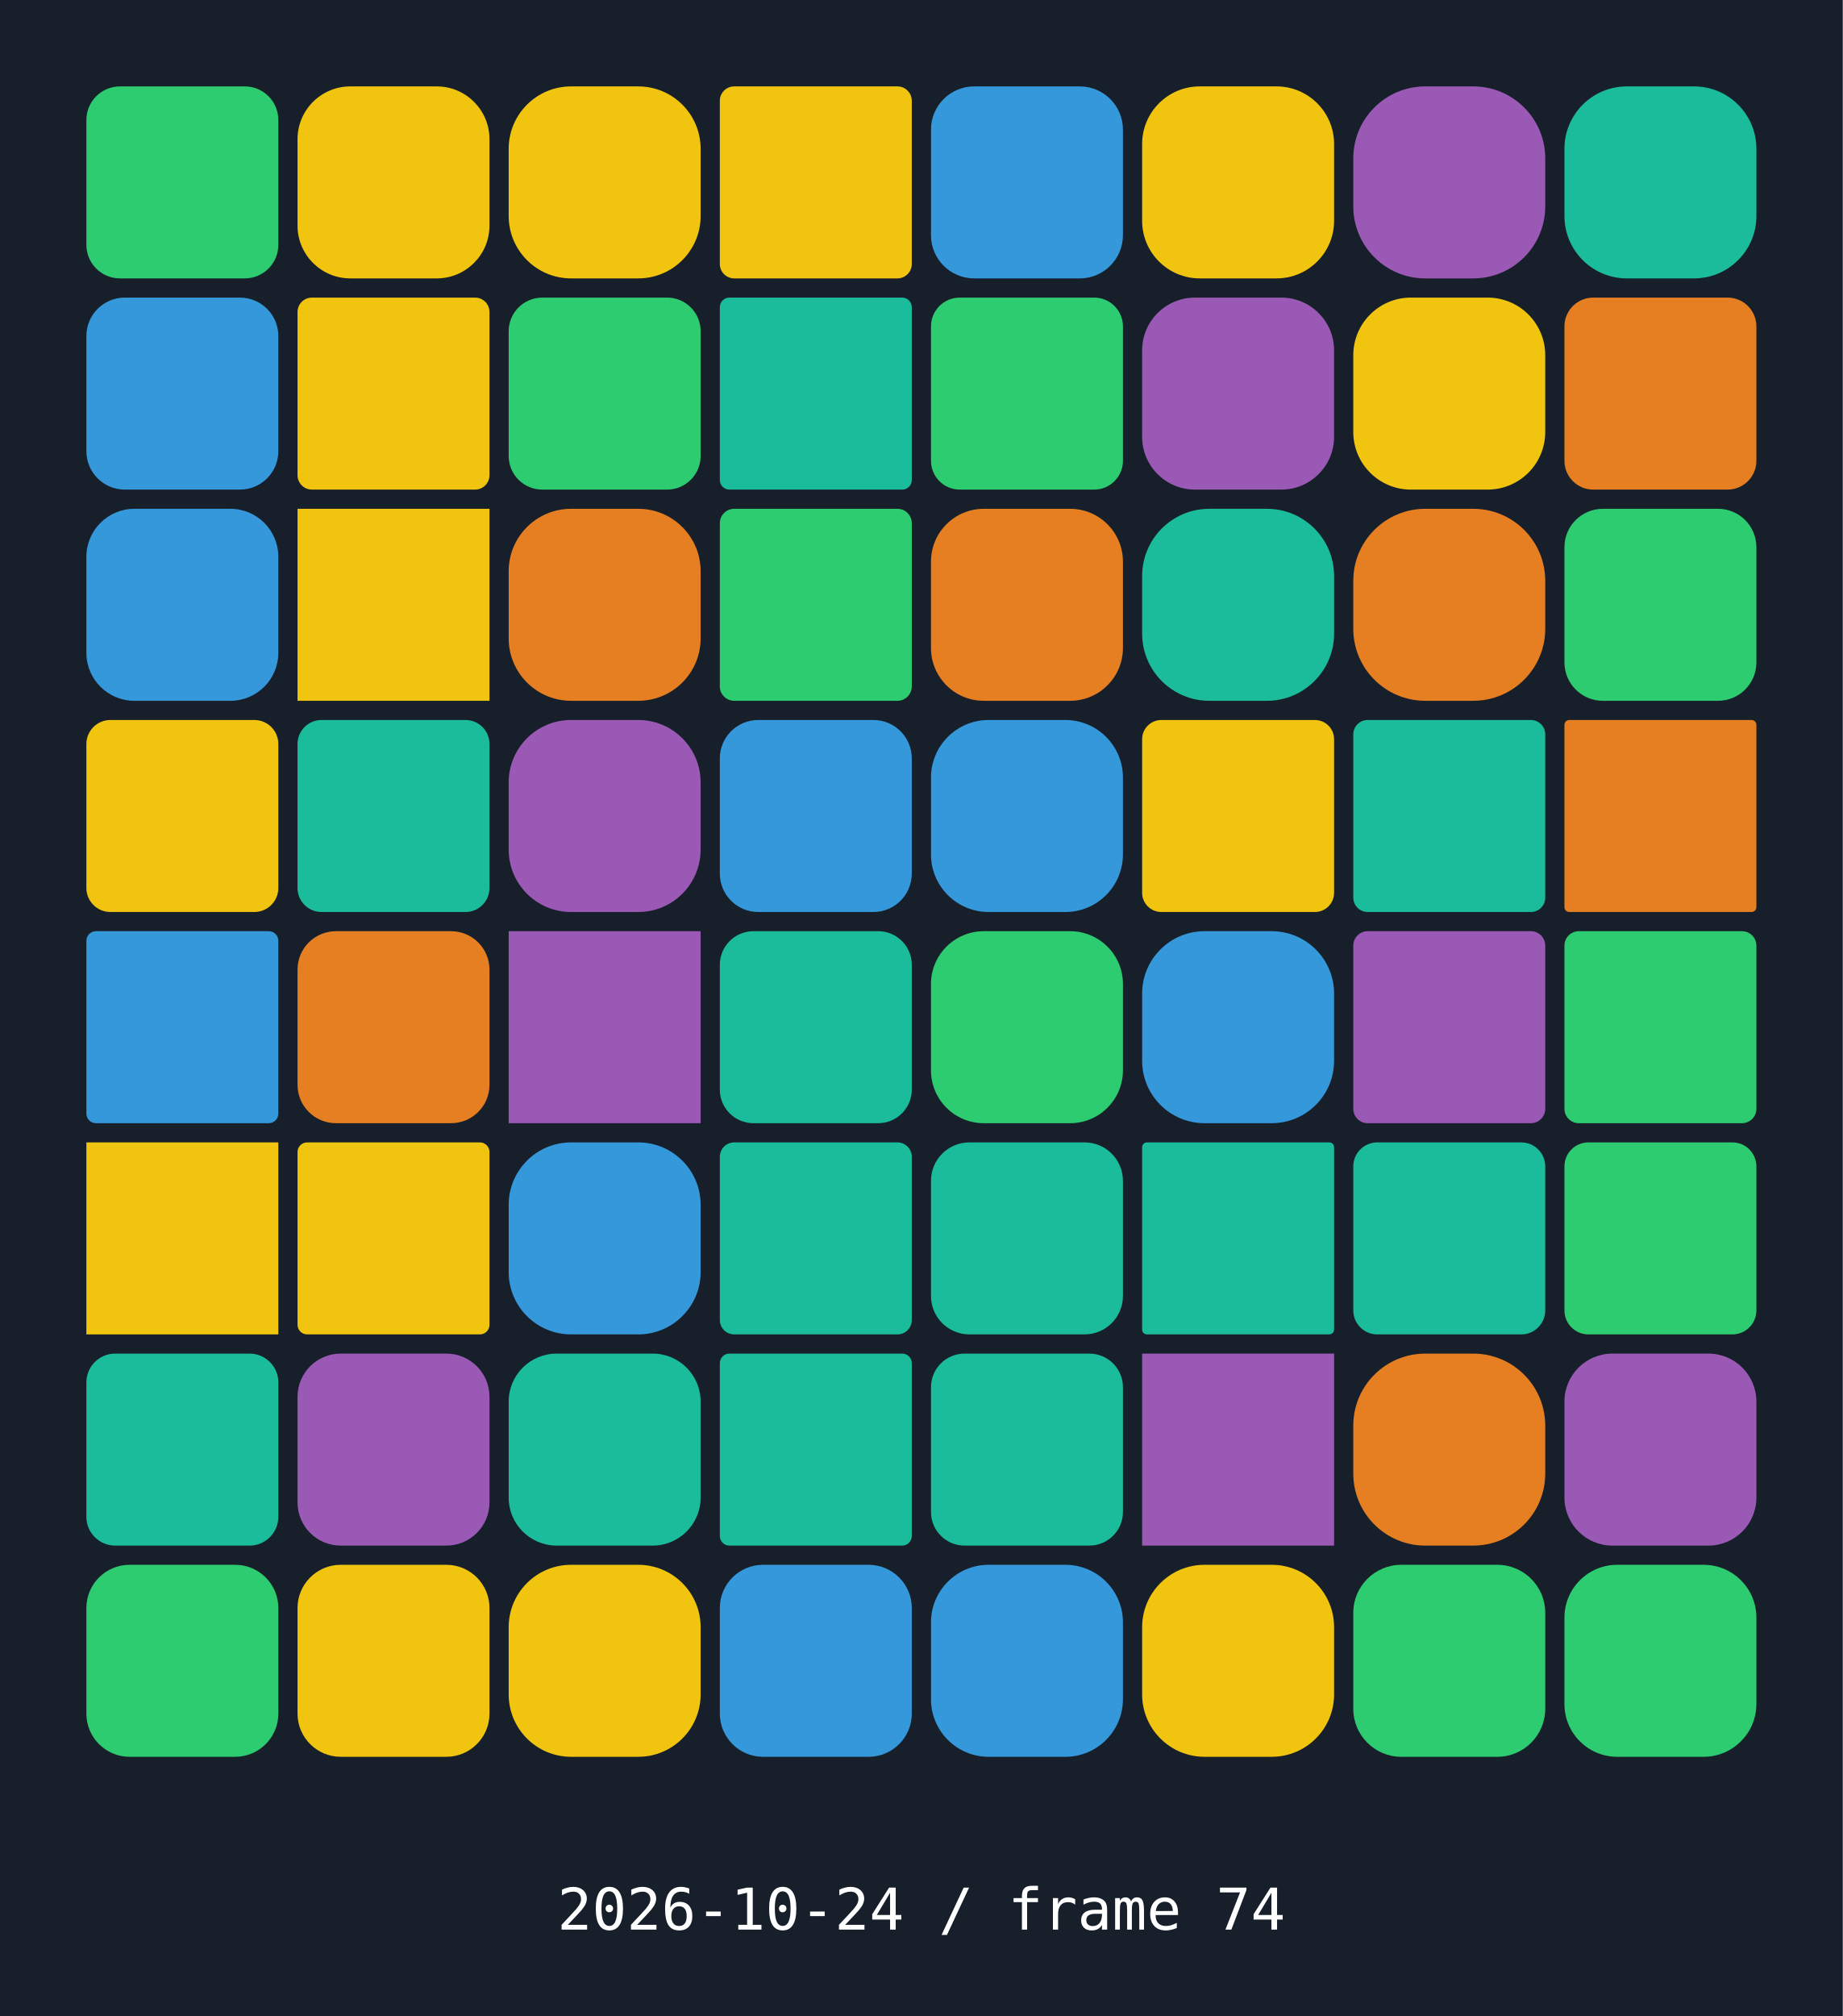
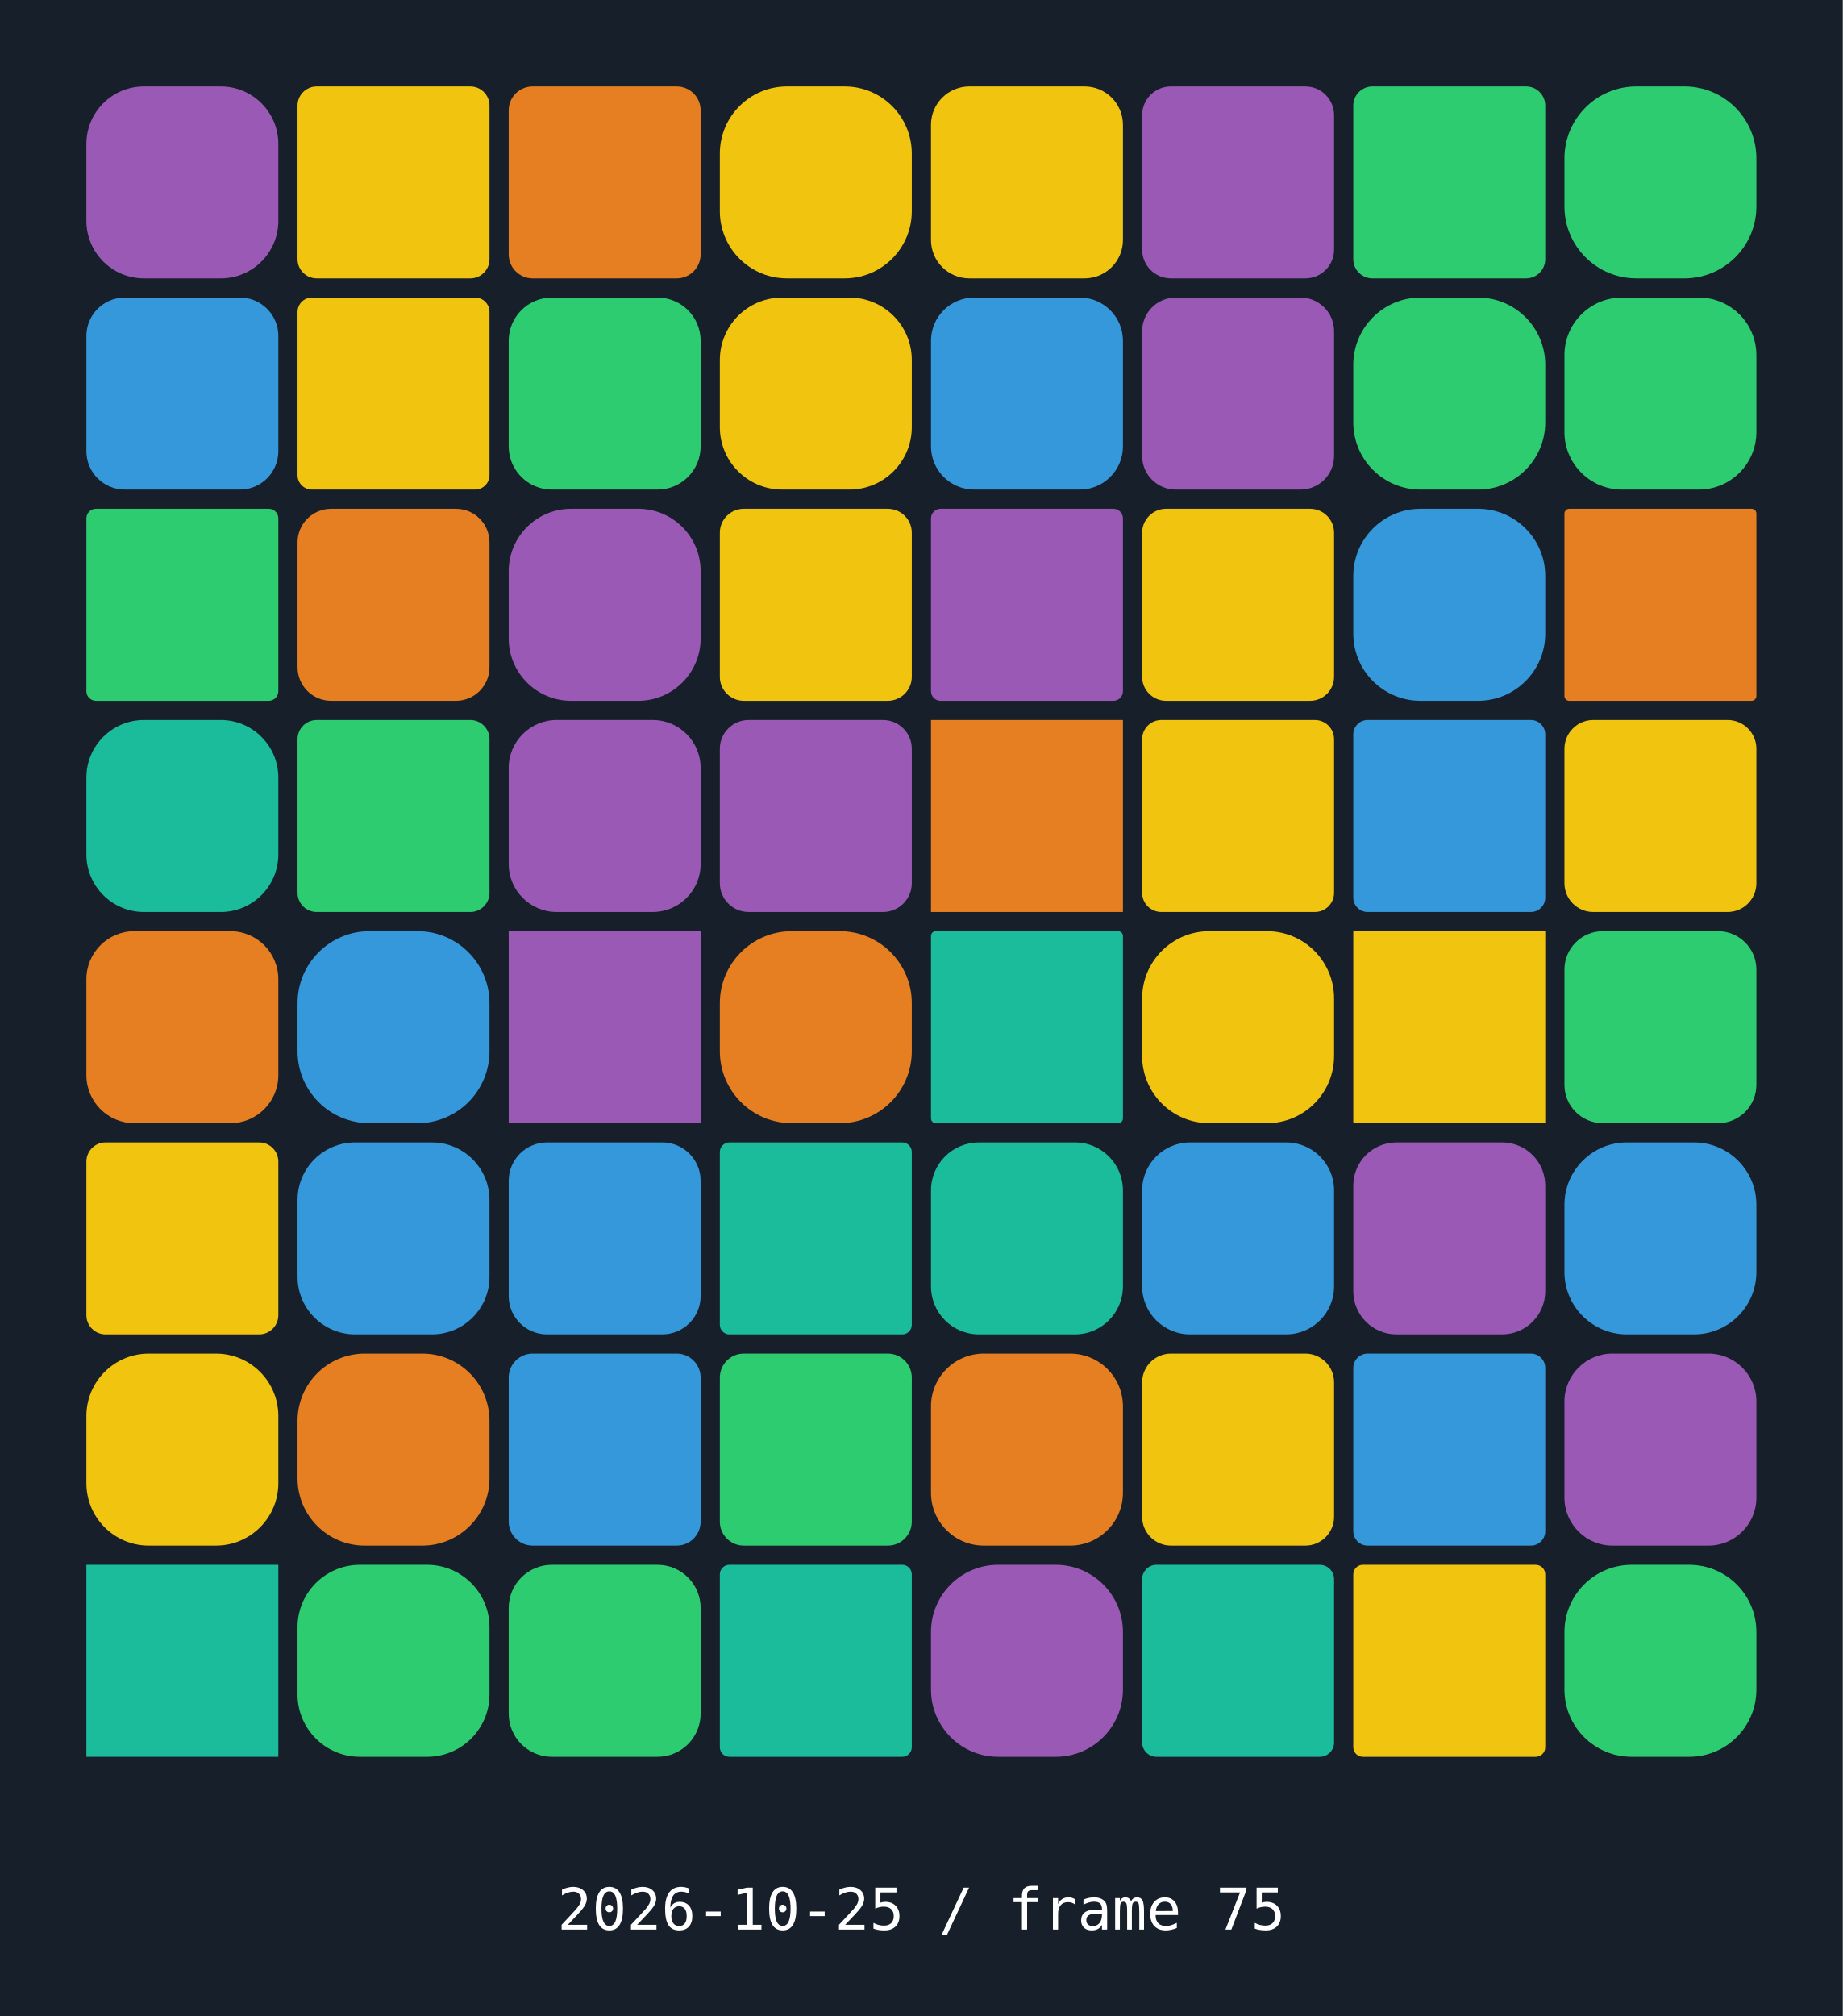
<svg xmlns="http://www.w3.org/2000/svg" width="384" height="420" viewBox="0 0 384 420">
  <rect width="384" height="420" fill="#17202a" />
-   <rect x="18" y="18" width="40" height="40" rx="7" fill="#2ecc71" />
-   <rect x="62" y="18" width="40" height="40" rx="11" fill="#f1c40f" />
-   <rect x="106" y="18" width="40" height="40" rx="13" fill="#f1c40f" />
-   <rect x="150" y="18" width="40" height="40" rx="3" fill="#f1c40f" />
-   <rect x="194" y="18" width="40" height="40" rx="9" fill="#3498db" />
-   <rect x="238" y="18" width="40" height="40" rx="12" fill="#f1c40f" />
-   <rect x="282" y="18" width="40" height="40" rx="15" fill="#9b59b6" />
-   <rect x="326" y="18" width="40" height="40" rx="13" fill="#1abc9c" />
+   <rect x="18" y="18" width="40" height="40" rx="12" fill="#9b59b6" />
+   <rect x="62" y="18" width="40" height="40" rx="4" fill="#f1c40f" />
+   <rect x="106" y="18" width="40" height="40" rx="5" fill="#e67e22" />
+   <rect x="150" y="18" width="40" height="40" rx="14" fill="#f1c40f" />
+   <rect x="194" y="18" width="40" height="40" rx="8" fill="#f1c40f" />
+   <rect x="238" y="18" width="40" height="40" rx="6" fill="#9b59b6" />
+   <rect x="282" y="18" width="40" height="40" rx="4" fill="#2ecc71" />
+   <rect x="326" y="18" width="40" height="40" rx="15" fill="#2ecc71" />
  <rect x="18" y="62" width="40" height="40" rx="8" fill="#3498db" />
  <rect x="62" y="62" width="40" height="40" rx="3" fill="#f1c40f" />
-   <rect x="106" y="62" width="40" height="40" rx="7" fill="#2ecc71" />
-   <rect x="150" y="62" width="40" height="40" rx="2" fill="#1abc9c" />
-   <rect x="194" y="62" width="40" height="40" rx="6" fill="#2ecc71" />
-   <rect x="238" y="62" width="40" height="40" rx="11" fill="#9b59b6" />
-   <rect x="282" y="62" width="40" height="40" rx="12" fill="#f1c40f" />
-   <rect x="326" y="62" width="40" height="40" rx="6" fill="#e67e22" />
-   <rect x="18" y="106" width="40" height="40" rx="10" fill="#3498db" />
-   <rect x="62" y="106" width="40" height="40" rx="0" fill="#f1c40f" />
-   <rect x="106" y="106" width="40" height="40" rx="13" fill="#e67e22" />
-   <rect x="150" y="106" width="40" height="40" rx="3" fill="#2ecc71" />
-   <rect x="194" y="106" width="40" height="40" rx="11" fill="#e67e22" />
-   <rect x="238" y="106" width="40" height="40" rx="14" fill="#1abc9c" />
-   <rect x="282" y="106" width="40" height="40" rx="15" fill="#e67e22" />
-   <rect x="326" y="106" width="40" height="40" rx="8" fill="#2ecc71" />
-   <rect x="18" y="150" width="40" height="40" rx="5" fill="#f1c40f" />
-   <rect x="62" y="150" width="40" height="40" rx="5" fill="#1abc9c" />
-   <rect x="106" y="150" width="40" height="40" rx="13" fill="#9b59b6" />
-   <rect x="150" y="150" width="40" height="40" rx="8" fill="#3498db" />
-   <rect x="194" y="150" width="40" height="40" rx="12" fill="#3498db" />
+   <rect x="106" y="62" width="40" height="40" rx="9" fill="#2ecc71" />
+   <rect x="150" y="62" width="40" height="40" rx="13" fill="#f1c40f" />
+   <rect x="194" y="62" width="40" height="40" rx="9" fill="#3498db" />
+   <rect x="238" y="62" width="40" height="40" rx="7" fill="#9b59b6" />
+   <rect x="282" y="62" width="40" height="40" rx="14" fill="#2ecc71" />
+   <rect x="326" y="62" width="40" height="40" rx="12" fill="#2ecc71" />
+   <rect x="18" y="106" width="40" height="40" rx="2" fill="#2ecc71" />
+   <rect x="62" y="106" width="40" height="40" rx="7" fill="#e67e22" />
+   <rect x="106" y="106" width="40" height="40" rx="13" fill="#9b59b6" />
+   <rect x="150" y="106" width="40" height="40" rx="5" fill="#f1c40f" />
+   <rect x="194" y="106" width="40" height="40" rx="2" fill="#9b59b6" />
+   <rect x="238" y="106" width="40" height="40" rx="5" fill="#f1c40f" />
+   <rect x="282" y="106" width="40" height="40" rx="14" fill="#3498db" />
+   <rect x="326" y="106" width="40" height="40" rx="1" fill="#e67e22" />
+   <rect x="18" y="150" width="40" height="40" rx="12" fill="#1abc9c" />
+   <rect x="62" y="150" width="40" height="40" rx="4" fill="#2ecc71" />
+   <rect x="106" y="150" width="40" height="40" rx="10" fill="#9b59b6" />
+   <rect x="150" y="150" width="40" height="40" rx="6" fill="#9b59b6" />
+   <rect x="194" y="150" width="40" height="40" rx="0" fill="#e67e22" />
  <rect x="238" y="150" width="40" height="40" rx="4" fill="#f1c40f" />
-   <rect x="282" y="150" width="40" height="40" rx="3" fill="#1abc9c" />
-   <rect x="326" y="150" width="40" height="40" rx="1" fill="#e67e22" />
-   <rect x="18" y="194" width="40" height="40" rx="2" fill="#3498db" />
-   <rect x="62" y="194" width="40" height="40" rx="8" fill="#e67e22" />
+   <rect x="282" y="150" width="40" height="40" rx="3" fill="#3498db" />
+   <rect x="326" y="150" width="40" height="40" rx="6" fill="#f1c40f" />
+   <rect x="18" y="194" width="40" height="40" rx="10" fill="#e67e22" />
+   <rect x="62" y="194" width="40" height="40" rx="15" fill="#3498db" />
  <rect x="106" y="194" width="40" height="40" rx="0" fill="#9b59b6" />
-   <rect x="150" y="194" width="40" height="40" rx="7" fill="#1abc9c" />
-   <rect x="194" y="194" width="40" height="40" rx="11" fill="#2ecc71" />
-   <rect x="238" y="194" width="40" height="40" rx="13" fill="#3498db" />
-   <rect x="282" y="194" width="40" height="40" rx="3" fill="#9b59b6" />
-   <rect x="326" y="194" width="40" height="40" rx="3" fill="#2ecc71" />
-   <rect x="18" y="238" width="40" height="40" rx="0" fill="#f1c40f" />
-   <rect x="62" y="238" width="40" height="40" rx="2" fill="#f1c40f" />
-   <rect x="106" y="238" width="40" height="40" rx="13" fill="#3498db" />
-   <rect x="150" y="238" width="40" height="40" rx="3" fill="#1abc9c" />
-   <rect x="194" y="238" width="40" height="40" rx="8" fill="#1abc9c" />
-   <rect x="238" y="238" width="40" height="40" rx="1" fill="#1abc9c" />
-   <rect x="282" y="238" width="40" height="40" rx="5" fill="#1abc9c" />
-   <rect x="326" y="238" width="40" height="40" rx="5" fill="#2ecc71" />
-   <rect x="18" y="282" width="40" height="40" rx="6" fill="#1abc9c" />
-   <rect x="62" y="282" width="40" height="40" rx="9" fill="#9b59b6" />
-   <rect x="106" y="282" width="40" height="40" rx="10" fill="#1abc9c" />
-   <rect x="150" y="282" width="40" height="40" rx="2" fill="#1abc9c" />
-   <rect x="194" y="282" width="40" height="40" rx="7" fill="#1abc9c" />
-   <rect x="238" y="282" width="40" height="40" rx="0" fill="#9b59b6" />
-   <rect x="282" y="282" width="40" height="40" rx="15" fill="#e67e22" />
+   <rect x="150" y="194" width="40" height="40" rx="15" fill="#e67e22" />
+   <rect x="194" y="194" width="40" height="40" rx="1" fill="#1abc9c" />
+   <rect x="238" y="194" width="40" height="40" rx="14" fill="#f1c40f" />
+   <rect x="282" y="194" width="40" height="40" rx="0" fill="#f1c40f" />
+   <rect x="326" y="194" width="40" height="40" rx="8" fill="#2ecc71" />
+   <rect x="18" y="238" width="40" height="40" rx="4" fill="#f1c40f" />
+   <rect x="62" y="238" width="40" height="40" rx="12" fill="#3498db" />
+   <rect x="106" y="238" width="40" height="40" rx="8" fill="#3498db" />
+   <rect x="150" y="238" width="40" height="40" rx="2" fill="#1abc9c" />
+   <rect x="194" y="238" width="40" height="40" rx="10" fill="#1abc9c" />
+   <rect x="238" y="238" width="40" height="40" rx="10" fill="#3498db" />
+   <rect x="282" y="238" width="40" height="40" rx="9" fill="#9b59b6" />
+   <rect x="326" y="238" width="40" height="40" rx="13" fill="#3498db" />
+   <rect x="18" y="282" width="40" height="40" rx="13" fill="#f1c40f" />
+   <rect x="62" y="282" width="40" height="40" rx="14" fill="#e67e22" />
+   <rect x="106" y="282" width="40" height="40" rx="5" fill="#3498db" />
+   <rect x="150" y="282" width="40" height="40" rx="5" fill="#2ecc71" />
+   <rect x="194" y="282" width="40" height="40" rx="11" fill="#e67e22" />
+   <rect x="238" y="282" width="40" height="40" rx="6" fill="#f1c40f" />
+   <rect x="282" y="282" width="40" height="40" rx="3" fill="#3498db" />
  <rect x="326" y="282" width="40" height="40" rx="10" fill="#9b59b6" />
-   <rect x="18" y="326" width="40" height="40" rx="9" fill="#2ecc71" />
-   <rect x="62" y="326" width="40" height="40" rx="9" fill="#f1c40f" />
-   <rect x="106" y="326" width="40" height="40" rx="13" fill="#f1c40f" />
-   <rect x="150" y="326" width="40" height="40" rx="9" fill="#3498db" />
-   <rect x="194" y="326" width="40" height="40" rx="12" fill="#3498db" />
-   <rect x="238" y="326" width="40" height="40" rx="13" fill="#f1c40f" />
-   <rect x="282" y="326" width="40" height="40" rx="10" fill="#2ecc71" />
-   <rect x="326" y="326" width="40" height="40" rx="11" fill="#2ecc71" />
-   <text x="192" y="402" text-anchor="middle" fill="#ffffff" font-family="monospace">2026-10-24 / frame 74</text>
+   <rect x="18" y="326" width="40" height="40" rx="0" fill="#1abc9c" />
+   <rect x="62" y="326" width="40" height="40" rx="13" fill="#2ecc71" />
+   <rect x="106" y="326" width="40" height="40" rx="9" fill="#2ecc71" />
+   <rect x="150" y="326" width="40" height="40" rx="2" fill="#1abc9c" />
+   <rect x="194" y="326" width="40" height="40" rx="14" fill="#9b59b6" />
+   <rect x="238" y="326" width="40" height="40" rx="3" fill="#1abc9c" />
+   <rect x="282" y="326" width="40" height="40" rx="2" fill="#f1c40f" />
+   <rect x="326" y="326" width="40" height="40" rx="14" fill="#2ecc71" />
+   <text x="192" y="402" text-anchor="middle" fill="#ffffff" font-family="monospace">2026-10-25 / frame 75</text>
</svg>
